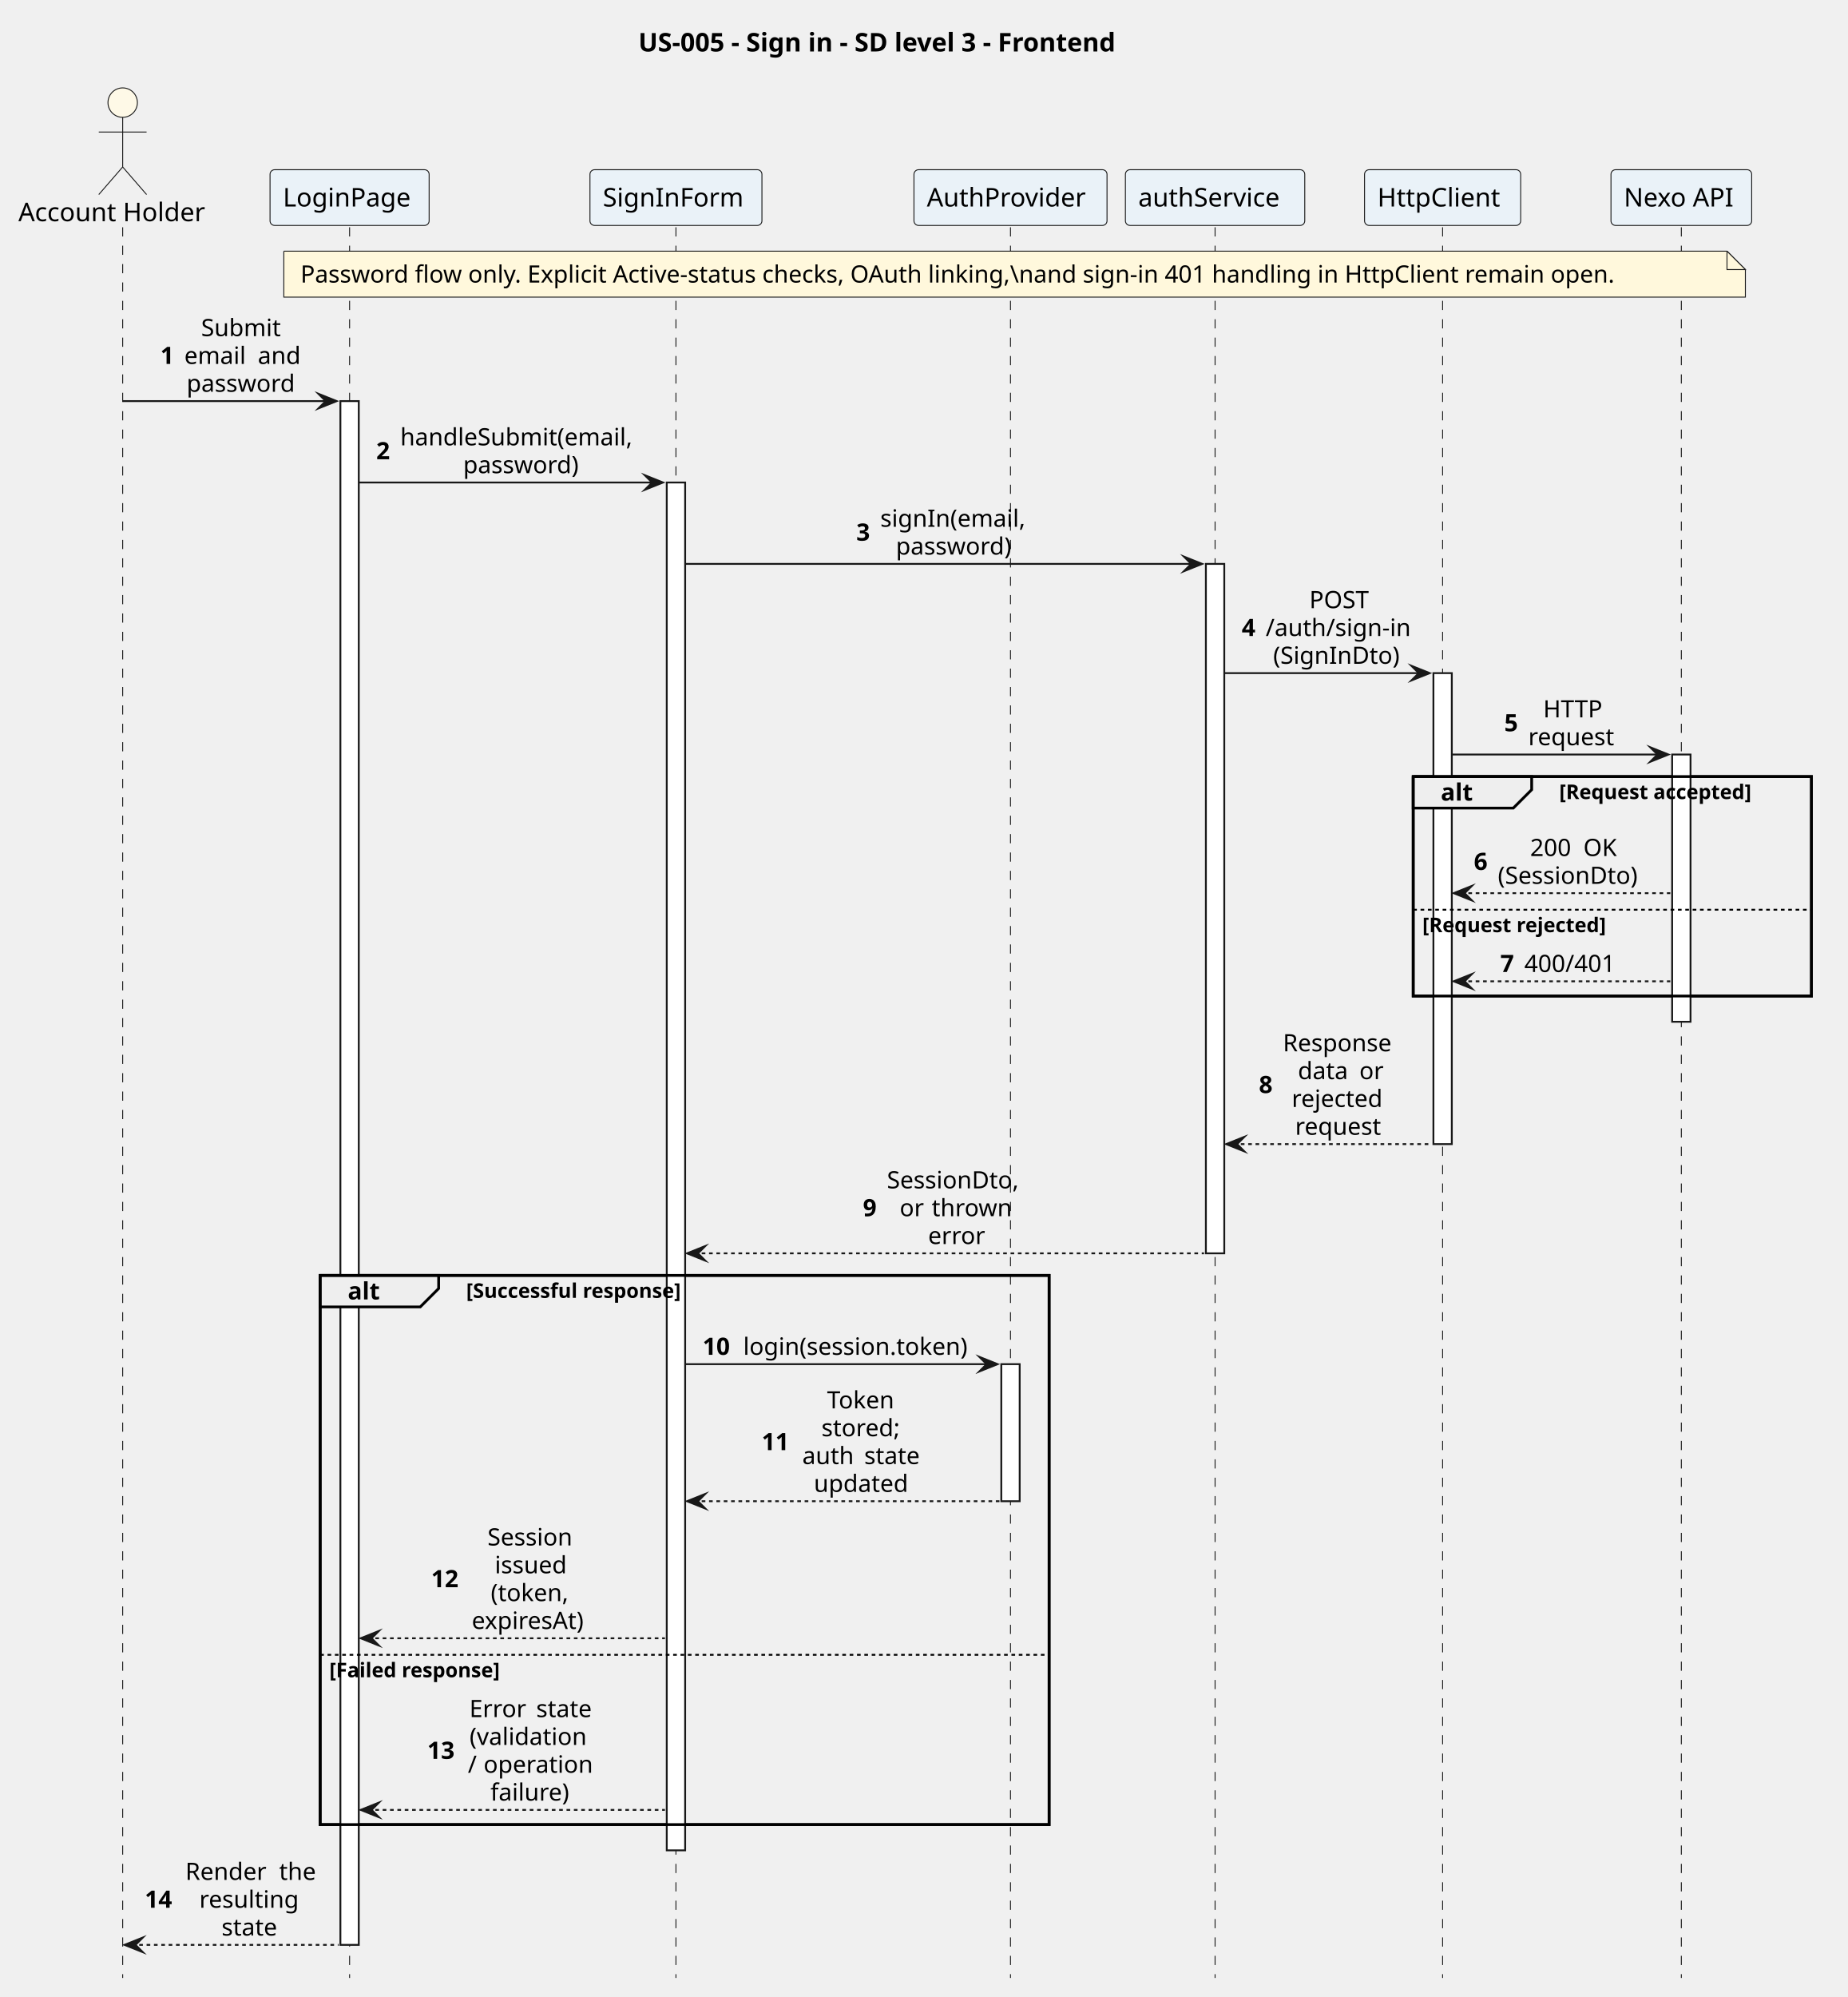
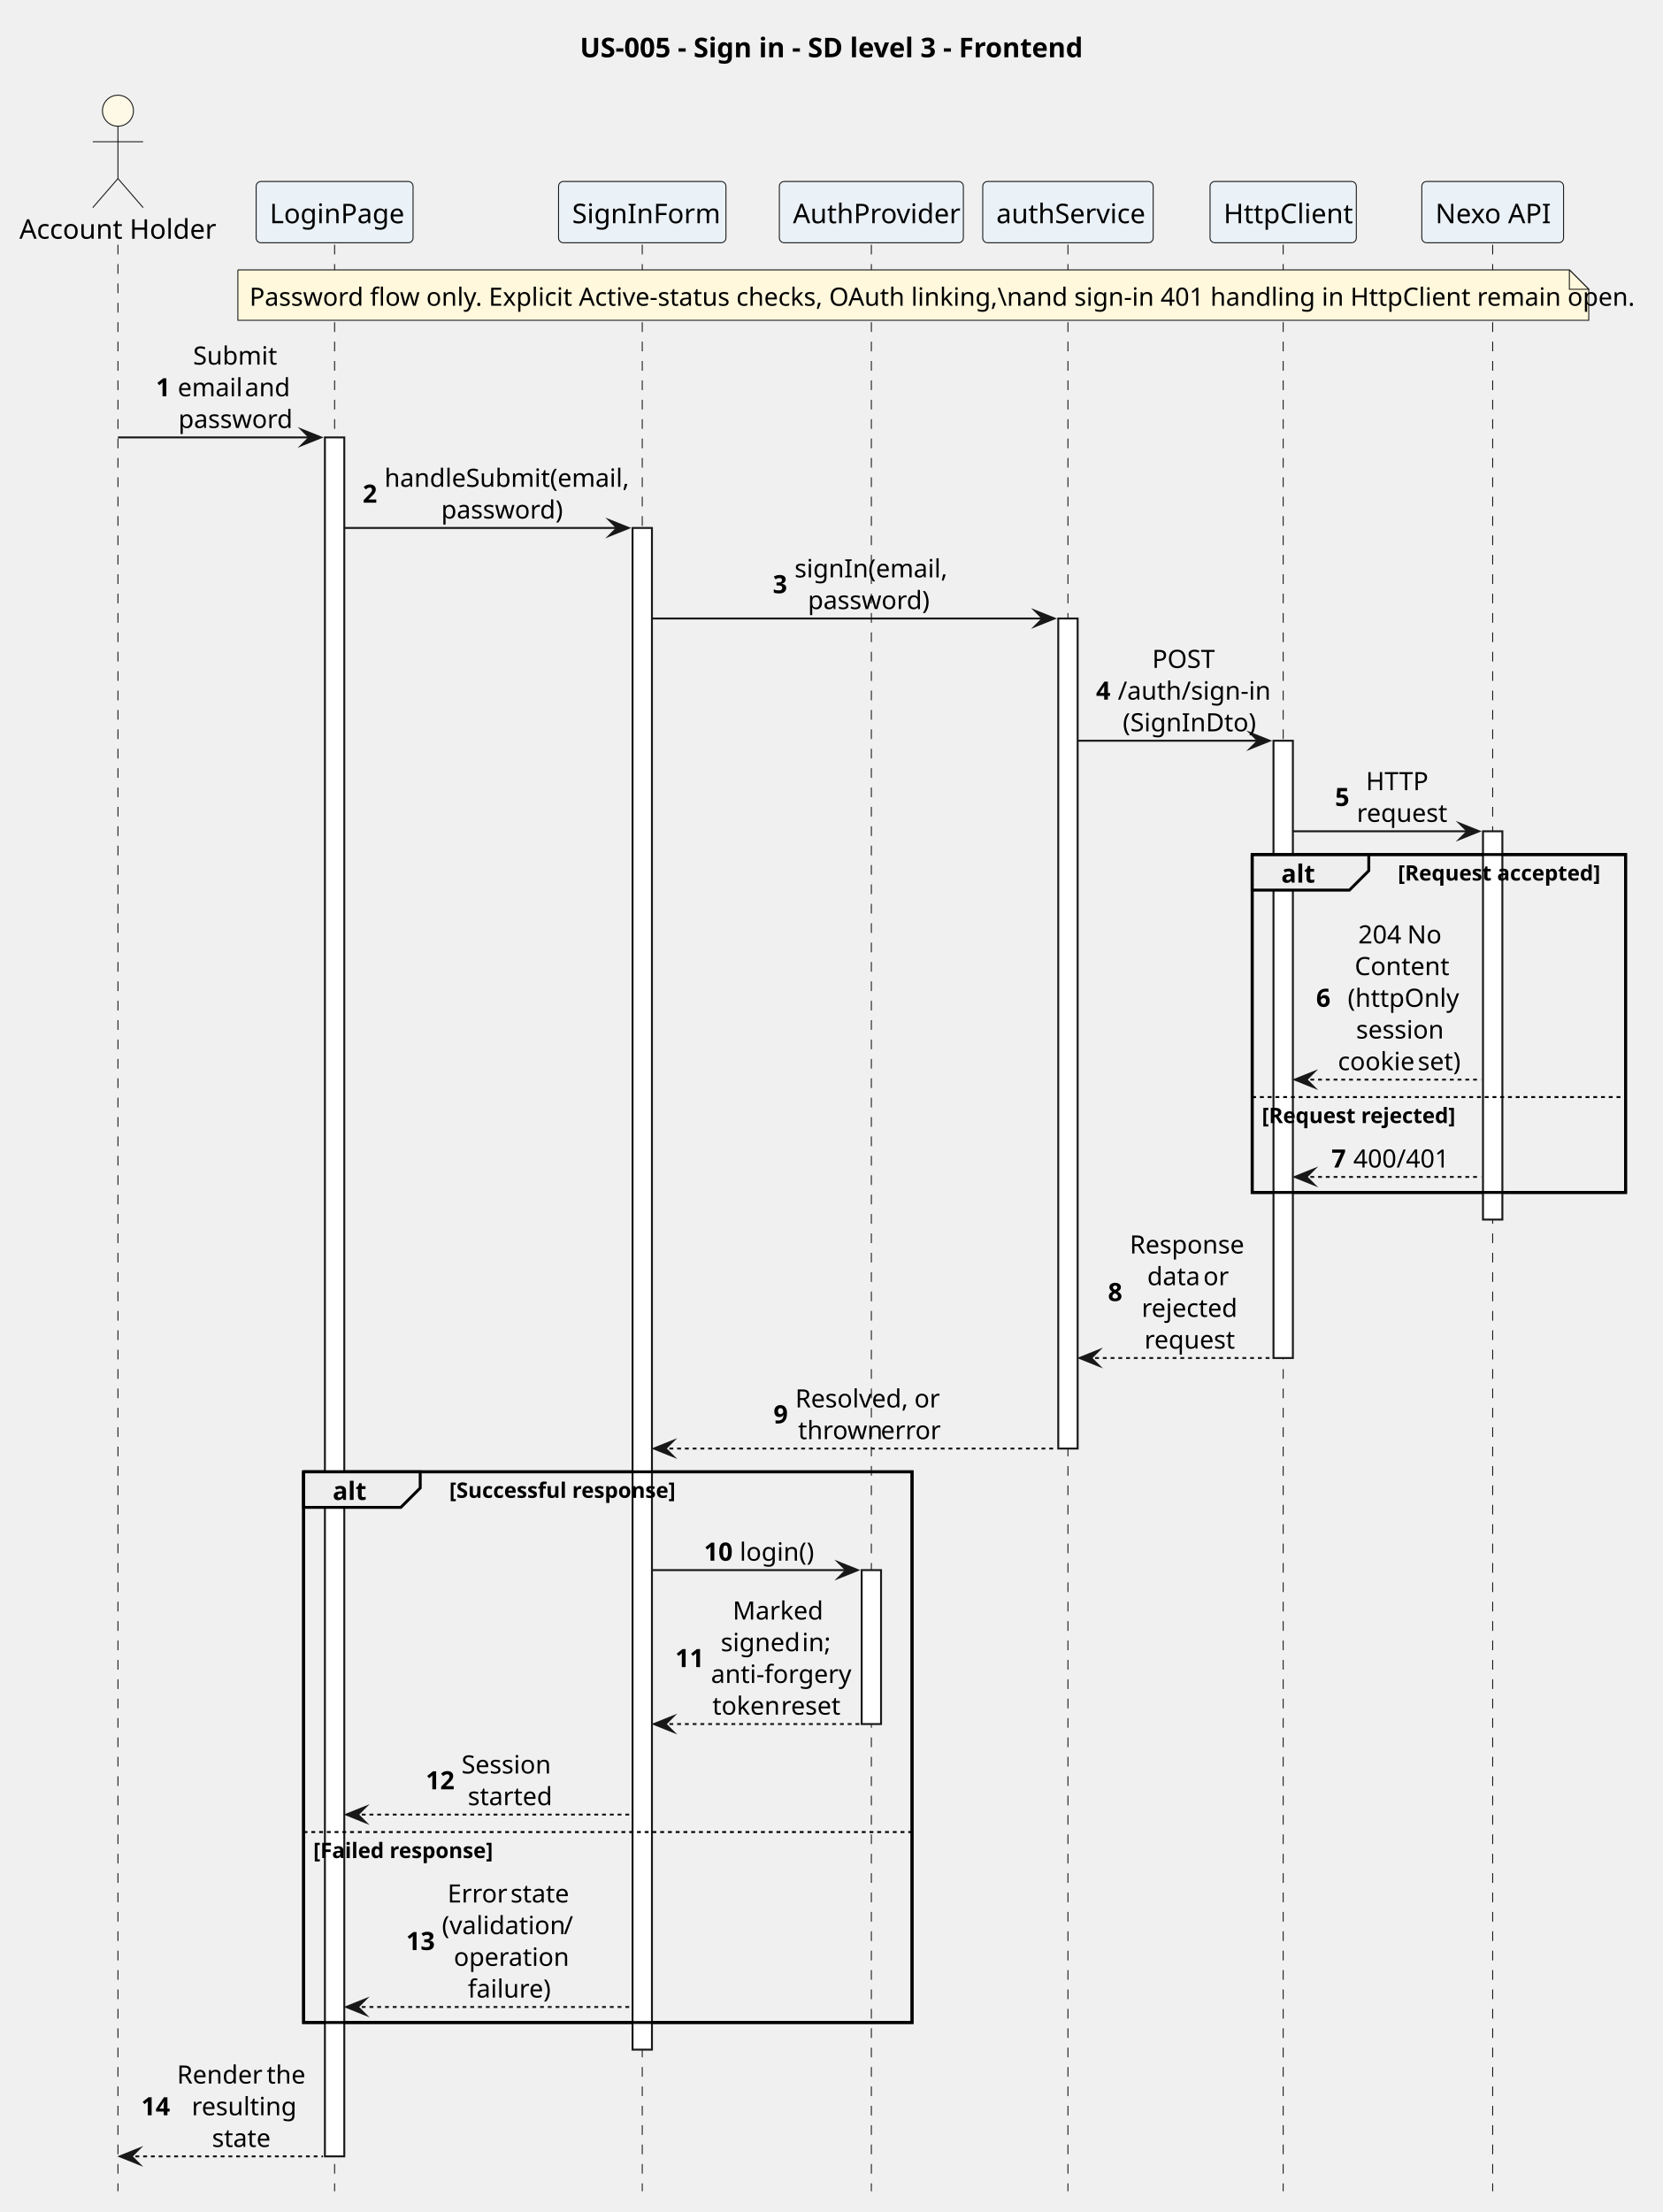
- <svg xmlns="http://www.w3.org/2000/svg" version="1.1" data-diagram-type="SEQUENCE" style="width:1005px;height:1086px;background:#FFFFFF;" width="1005px" height="1086px" viewBox="0 0 1005 1086" zoomAndPan="magnify" preserveAspectRatio="none" contentStyleType="text/css">
+ <svg xmlns="http://www.w3.org/2000/svg" version="1.1" data-diagram-type="SEQUENCE" style="width:858px;height:1141px;background:#FFFFFF;" width="858px" height="1141px" viewBox="0 0 858 1141" zoomAndPan="magnify" preserveAspectRatio="none" contentStyleType="text/css">
  <defs />
  <g font-family="sans-serif" lengthAdjust="spacing">
    <g class="title" data-source-line="1">
-       <text x="347.255" y="27.995" fill="#000" font-size="14" textLength="308.807" font-weight="700">US-005 - Sign in - SD level 3 - Frontend</text>
+       <text x="299.222" y="29.533" fill="#000" font-size="14" textLength="258.262" font-weight="700">US-005 - Sign in - SD level 3 - Frontend</text>
    </g>
-     <rect x="768.696" y="422.32" width="216.62" height="119.336" fill="none" style="stroke:#000;stroke-width:1.5;" />
-     <rect x="174.153" y="693.586" width="396.497" height="298.664" fill="none" style="stroke:#000;stroke-width:1.5;" />
+     <rect x="646.064" y="440.789" width="192.642" height="174.297" fill="none" style="stroke:#000;stroke-width:1.5;" />
+     <rect x="156.639" y="759.195" width="313.943" height="284.055" fill="none" style="stroke:#000;stroke-width:1.5;" />
    <g>
-       <rect x="63.23" y="123.594" width="8" height="952.055" fill="#000" fill-opacity="0" />
-       <line x1="66.73" y1="123.594" x2="66.73" y2="1075.648" style="stroke:#181818;stroke-width:0.5;stroke-dasharray:5,5;" />
+       <rect x="57.358" y="126.219" width="8" height="1004.086" fill="#000" fill-opacity="0" />
+       <line x1="60.858" y1="126.219" x2="60.858" y2="1130.305" style="stroke:#181818;stroke-width:0.5;stroke-dasharray:5,5;" />
    </g>
    <g>
-       <rect x="186.653" y="123.594" width="8" height="952.055" fill="#000" fill-opacity="0" />
-       <line x1="190.153" y1="123.594" x2="190.153" y2="1075.648" style="stroke:#181818;stroke-width:0.5;stroke-dasharray:5,5;" />
+       <rect x="169.139" y="126.219" width="8" height="1004.086" fill="#000" fill-opacity="0" />
+       <line x1="172.639" y1="126.219" x2="172.639" y2="1130.305" style="stroke:#181818;stroke-width:0.5;stroke-dasharray:5,5;" />
    </g>
    <g>
-       <rect x="185.153" y="218.125" width="10" height="839.523" fill="#FFF" style="stroke:#181818;stroke-width:1;" />
+       <rect x="167.639" y="225.625" width="10" height="886.68" fill="#FFF" style="stroke:#181818;stroke-width:1;" />
    </g>
    <g>
-       <rect x="364.176" y="123.594" width="8" height="952.055" fill="#000" fill-opacity="0" />
-       <line x1="367.676" y1="123.594" x2="367.676" y2="1075.648" style="stroke:#181818;stroke-width:0.5;stroke-dasharray:5,5;" />
+       <rect x="327.874" y="126.219" width="8" height="1004.086" fill="#000" fill-opacity="0" />
+       <line x1="331.374" y1="126.219" x2="331.374" y2="1130.305" style="stroke:#181818;stroke-width:0.5;stroke-dasharray:5,5;" />
    </g>
    <g>
-       <rect x="362.676" y="262.391" width="10" height="743.859" fill="#FFF" style="stroke:#181818;stroke-width:1;" />
+       <rect x="326.374" y="272.328" width="10" height="784.922" fill="#FFF" style="stroke:#181818;stroke-width:1;" />
    </g>
    <g>
-       <rect x="546.149" y="123.594" width="8" height="952.055" fill="#000" fill-opacity="0" />
-       <line x1="549.649" y1="123.594" x2="549.649" y2="1075.648" style="stroke:#181818;stroke-width:0.5;stroke-dasharray:5,5;" />
+       <rect x="446.083" y="126.219" width="8" height="1004.086" fill="#000" fill-opacity="0" />
+       <line x1="449.583" y1="126.219" x2="449.583" y2="1130.305" style="stroke:#181818;stroke-width:0.5;stroke-dasharray:5,5;" />
    </g>
    <g>
-       <rect x="544.649" y="741.852" width="10" height="74.531" fill="#FFF" style="stroke:#181818;stroke-width:1;" />
+       <rect x="444.583" y="809.898" width="10" height="79.406" fill="#FFF" style="stroke:#181818;stroke-width:1;" />
    </g>
    <g>
-       <rect x="657.431" y="123.594" width="8" height="952.055" fill="#000" fill-opacity="0" />
-       <line x1="660.931" y1="123.594" x2="660.931" y2="1075.648" style="stroke:#181818;stroke-width:0.5;stroke-dasharray:5,5;" />
+       <rect x="547.513" y="126.219" width="8" height="1004.086" fill="#000" fill-opacity="0" />
+       <line x1="551.013" y1="126.219" x2="551.013" y2="1130.305" style="stroke:#181818;stroke-width:0.5;stroke-dasharray:5,5;" />
    </g>
    <g>
-       <rect x="655.931" y="306.656" width="10" height="374.93" fill="#FFF" style="stroke:#181818;stroke-width:1;" />
+       <rect x="546.013" y="319.031" width="10" height="428.164" fill="#FFF" style="stroke:#181818;stroke-width:1;" />
    </g>
    <g>
-       <rect x="781.196" y="123.594" width="8" height="952.055" fill="#000" fill-opacity="0" />
-       <line x1="784.696" y1="123.594" x2="784.696" y2="1075.648" style="stroke:#181818;stroke-width:0.5;stroke-dasharray:5,5;" />
+       <rect x="658.564" y="126.219" width="8" height="1004.086" fill="#000" fill-opacity="0" />
+       <line x1="662.064" y1="126.219" x2="662.064" y2="1130.305" style="stroke:#181818;stroke-width:0.5;stroke-dasharray:5,5;" />
    </g>
    <g>
-       <rect x="779.696" y="366.055" width="10" height="256.133" fill="#FFF" style="stroke:#181818;stroke-width:1;" />
+       <rect x="657.064" y="382.086" width="10" height="318.406" fill="#FFF" style="stroke:#181818;stroke-width:1;" />
    </g>
    <g>
-       <rect x="911.046" y="123.594" width="8" height="952.055" fill="#000" fill-opacity="0" />
-       <line x1="914.546" y1="123.594" x2="914.546" y2="1075.648" style="stroke:#181818;stroke-width:0.5;stroke-dasharray:5,5;" />
+       <rect x="766.655" y="126.219" width="8" height="1004.086" fill="#000" fill-opacity="0" />
+       <line x1="770.155" y1="126.219" x2="770.155" y2="1130.305" style="stroke:#181818;stroke-width:0.5;stroke-dasharray:5,5;" />
    </g>
    <g>
-       <rect x="909.546" y="410.32" width="10" height="145.336" fill="#FFF" style="stroke:#181818;stroke-width:1;" />
+       <rect x="765.155" y="428.789" width="10" height="200.297" fill="#FFF" style="stroke:#181818;stroke-width:1;" />
    </g>
-     <text x="10" y="120.292" fill="#000" font-size="14" textLength="107.461">Account Holder</text>
-     <ellipse cx="66.73" cy="55.797" rx="8" ry="8" fill="#FEF9E7" style="stroke:#181818;stroke-width:0.5;" />
-     <path d="M66.73,63.797 L66.73,90.797 M53.73,71.797 L79.73,71.797 M66.73,90.797 L53.73,105.797 M66.73,90.797 L79.73,105.797" style="stroke:#181818;stroke-width:0.5;" fill="none" />
-     <rect x="146.885" y="92.297" width="86.536" height="30.297" fill="#EAF2F8" style="stroke:#181818;stroke-width:0.5;" rx="2.5" ry="2.5" />
-     <text x="153.885" y="112.292" fill="#000" font-size="14" textLength="72.536">LoginPage</text>
-     <rect x="320.901" y="92.297" width="93.55" height="30.297" fill="#EAF2F8" style="stroke:#181818;stroke-width:0.5;" rx="2.5" ry="2.5" />
-     <text x="327.901" y="112.292" fill="#000" font-size="14" textLength="79.55">SignInForm</text>
-     <rect x="497.146" y="92.297" width="105.007" height="30.297" fill="#EAF2F8" style="stroke:#181818;stroke-width:0.5;" rx="2.5" ry="2.5" />
-     <text x="504.146" y="112.292" fill="#000" font-size="14" textLength="91.007">AuthProvider</text>
-     <rect x="612.153" y="92.297" width="97.556" height="30.297" fill="#EAF2F8" style="stroke:#181818;stroke-width:0.5;" rx="2.5" ry="2.5" />
-     <text x="619.153" y="112.292" fill="#000" font-size="14" textLength="83.556">authService</text>
-     <rect x="742.234" y="92.297" width="84.923" height="30.297" fill="#EAF2F8" style="stroke:#181818;stroke-width:0.5;" rx="2.5" ry="2.5" />
-     <text x="749.234" y="112.292" fill="#000" font-size="14" textLength="70.923">HttpClient</text>
-     <rect x="876.279" y="92.297" width="76.535" height="30.297" fill="#EAF2F8" style="stroke:#181818;stroke-width:0.5;" rx="2.5" ry="2.5" />
-     <text x="883.279" y="112.292" fill="#000" font-size="14" textLength="62.535">Nexo API</text>
-     <path d="M154.385,136.594 L154.385,161.594 L949.385,161.594 L949.385,146.594 L939.385,136.594 L154.385,136.594" style="stroke:#181818;stroke-width:0.5;" fill="#FFF8DC" />
-     <path d="M939.385,136.594 L939.385,146.594 L949.385,146.594 L939.385,136.594" style="stroke:#181818;stroke-width:0.5;" fill="#FFF8DC" />
-     <text x="163.436" y="153.661" fill="#000" font-size="13" textLength="768.828">Password flow only. Explicit Active-status checks, OAuth linking,\nand sign-in 401 handling in HttpClient remain open.</text>
-     <polygon points="173.153,214.125,183.153,218.125,173.153,222.125,177.153,218.125" fill="#181818" style="stroke:#181818;stroke-width:1;stroke-linejoin:miter;stroke-miterlimit:10;" />
-     <line x1="66.73" y1="218.125" x2="179.153" y2="218.125" style="stroke:#181818;stroke-width:1;" />
-     <text x="87.198" y="197.926" fill="#000" font-size="13" font-weight="700">1</text>
-     <text x="109.406" y="182.793" fill="#000" font-size="13" textLength="46.116">Submit</text>
-     <text x="100.244" y="197.926" fill="#000" font-size="13" textLength="35.852">email</text>
-     <text x="136.095" y="197.926" fill="#000" font-size="13"> </text>
-     <text x="140.228" y="197.926" fill="#000" font-size="13" textLength="24.458">and</text>
-     <text x="101.491" y="213.059" fill="#000" font-size="13" textLength="61.947">password</text>
-     <polygon points="350.676,258.391,360.676,262.391,350.676,266.391,354.676,262.391" fill="#181818" style="stroke:#181818;stroke-width:1;stroke-linejoin:miter;stroke-miterlimit:10;" />
-     <line x1="195.153" y1="262.391" x2="356.676" y2="262.391" style="stroke:#181818;stroke-width:1;" />
-     <text x="204.653" y="249.758" fill="#000" font-size="13" font-weight="700">2</text>
-     <text x="217.698" y="242.192" fill="#000" font-size="13" textLength="135.478">handleSubmit(email,</text>
-     <text x="251.928" y="257.325" fill="#000" font-size="13" textLength="67.019">password)</text>
-     <polygon points="643.931,302.656,653.931,306.656,643.931,310.656,647.931,306.656" fill="#181818" style="stroke:#181818;stroke-width:1;stroke-linejoin:miter;stroke-miterlimit:10;" />
-     <line x1="372.676" y1="306.656" x2="649.931" y2="306.656" style="stroke:#181818;stroke-width:1;" />
-     <text x="465.778" y="294.024" fill="#000" font-size="13" font-weight="700">3</text>
-     <text x="478.824" y="286.458" fill="#000" font-size="13" textLength="84.005">signIn(email,</text>
-     <text x="487.317" y="301.59" fill="#000" font-size="13" textLength="67.019">password)</text>
-     <polygon points="767.696,362.055,777.696,366.055,767.696,370.055,771.696,366.055" fill="#181818" style="stroke:#181818;stroke-width:1;stroke-linejoin:miter;stroke-miterlimit:10;" />
-     <line x1="665.931" y1="366.055" x2="773.696" y2="366.055" style="stroke:#181818;stroke-width:1;" />
-     <text x="675.431" y="345.856" fill="#000" font-size="13" font-weight="700">4</text>
-     <text x="712.204" y="330.723" fill="#000" font-size="13" textLength="34.265">POST</text>
-     <text x="688.476" y="345.856" fill="#000" font-size="13" textLength="81.72">/auth/sign-in</text>
-     <text x="692.52" y="360.989" fill="#000" font-size="13" textLength="73.633">(SignInDto)</text>
-     <polygon points="897.546,406.32,907.546,410.32,897.546,414.32,901.546,410.32" fill="#181818" style="stroke:#181818;stroke-width:1;stroke-linejoin:miter;stroke-miterlimit:10;" />
-     <line x1="789.696" y1="410.32" x2="903.546" y2="410.32" style="stroke:#181818;stroke-width:1;" />
-     <text x="818.247" y="397.688" fill="#000" font-size="13" font-weight="700">5</text>
-     <text x="839.396" y="390.122" fill="#000" font-size="13" textLength="33.497">HTTP</text>
-     <text x="831.293" y="405.254" fill="#000" font-size="13" textLength="49.702">request</text>
-     <path d="M768.696,422.32 L833.139,422.32 L833.139,429.453 L823.139,439.453 L768.696,439.453 L768.696,422.32" style="stroke:#000;stroke-width:1.5;" fill="#EEE" />
-     <rect x="768.696" y="422.32" width="216.62" height="119.336" fill="none" style="stroke:#000;stroke-width:1.5;" />
-     <text x="783.696" y="435.387" fill="#000" font-size="13" textLength="19.443" font-weight="700">alt</text>
-     <text x="848.139" y="434.531" fill="#000" font-size="11" textLength="121.177" font-weight="700">[Request accepted]</text>
-     <polygon points="800.696,481.719,790.696,485.719,800.696,489.719,796.696,485.719" fill="#181818" style="stroke:#181818;stroke-width:1;stroke-linejoin:miter;stroke-miterlimit:10;" />
-     <line x1="794.696" y1="485.719" x2="908.546" y2="485.719" style="stroke:#181818;stroke-width:1;stroke-dasharray:2,2;" />
-     <text x="801.696" y="473.086" fill="#000" font-size="13" font-weight="700">6</text>
-     <text x="832.292" y="465.52" fill="#000" font-size="13" textLength="24.813">200</text>
-     <text x="857.105" y="465.52" fill="#000" font-size="13"> </text>
-     <text x="861.238" y="465.52" fill="#000" font-size="13" textLength="18.757">OK</text>
-     <text x="814.741" y="480.653" fill="#000" font-size="13" textLength="82.805">(SessionDto)</text>
-     <line x1="768.696" y1="494.719" x2="985.316" y2="494.719" style="stroke:#000;stroke-width:1;stroke-dasharray:2,2;" />
-     <text x="773.696" y="506.929" fill="#000" font-size="11" textLength="116.016" font-weight="700">[Request rejected]</text>
-     <polygon points="800.696,529.656,790.696,533.656,800.696,537.656,796.696,533.656" fill="#181818" style="stroke:#181818;stroke-width:1;stroke-linejoin:miter;stroke-miterlimit:10;" />
-     <line x1="794.696" y1="533.656" x2="908.546" y2="533.656" style="stroke:#181818;stroke-width:1;stroke-dasharray:2,2;" />
-     <text x="816.095" y="528.59" fill="#000" font-size="13" font-weight="700">7</text>
-     <text x="829.141" y="528.59" fill="#000" font-size="13" textLength="54.006">400/401</text>
-     <polygon points="676.931,618.188,666.931,622.188,676.931,626.188,672.931,622.188" fill="#181818" style="stroke:#181818;stroke-width:1;stroke-linejoin:miter;stroke-miterlimit:10;" />
-     <line x1="670.931" y1="622.188" x2="778.696" y2="622.188" style="stroke:#181818;stroke-width:1;stroke-dasharray:2,2;" />
-     <text x="684.781" y="594.422" fill="#000" font-size="13" font-weight="700">8</text>
-     <text x="697.826" y="571.723" fill="#000" font-size="13" textLength="63.02">Response</text>
-     <text x="705.98" y="586.856" fill="#000" font-size="13" textLength="29.282">data</text>
-     <text x="735.261" y="586.856" fill="#000" font-size="13"> </text>
-     <text x="739.394" y="586.856" fill="#000" font-size="13" textLength="13.298">or</text>
-     <text x="702.612" y="601.989" fill="#000" font-size="13" textLength="53.447">rejected</text>
-     <text x="704.485" y="617.122" fill="#000" font-size="13" textLength="49.702">request</text>
-     <polygon points="383.676,677.586,373.676,681.586,383.676,685.586,379.676,681.586" fill="#181818" style="stroke:#181818;stroke-width:1;stroke-linejoin:miter;stroke-miterlimit:10;" />
-     <line x1="377.676" y1="681.586" x2="654.931" y2="681.586" style="stroke:#181818;stroke-width:1;stroke-dasharray:2,2;" />
-     <text x="469.384" y="661.387" fill="#000" font-size="13" font-weight="700">9</text>
-     <text x="482.429" y="646.254" fill="#000" font-size="13" textLength="76.794">SessionDto,</text>
-     <text x="489.358" y="661.387" fill="#000" font-size="13" textLength="13.298">or</text>
-     <text x="502.656" y="661.387" fill="#000" font-size="13"> </text>
-     <text x="506.788" y="661.387" fill="#000" font-size="13" textLength="45.506">thrown</text>
-     <text x="504.833" y="676.52" fill="#000" font-size="13" textLength="31.986">error</text>
-     <path d="M174.153,693.586 L238.596,693.586 L238.596,700.719 L228.596,710.719 L174.153,710.719 L174.153,693.586" style="stroke:#000;stroke-width:1.5;" fill="#EEE" />
-     <rect x="174.153" y="693.586" width="396.497" height="298.664" fill="none" style="stroke:#000;stroke-width:1.5;" />
-     <text x="189.153" y="706.653" fill="#000" font-size="13" textLength="19.443" font-weight="700">alt</text>
-     <text x="253.596" y="705.796" fill="#000" font-size="11" textLength="136.324" font-weight="700">[Successful response]</text>
-     <polygon points="532.649,737.852,542.649,741.852,532.649,745.852,536.649,741.852" fill="#181818" style="stroke:#181818;stroke-width:1;stroke-linejoin:miter;stroke-miterlimit:10;" />
-     <line x1="372.676" y1="741.852" x2="538.649" y2="741.852" style="stroke:#181818;stroke-width:1;" />
-     <text x="382.176" y="736.786" fill="#000" font-size="13" textLength="18.091" font-weight="700">10</text>
-     <text x="404.267" y="736.786" fill="#000" font-size="13" textLength="130.882">login(session.token)</text>
-     <polygon points="383.676,812.383,373.676,816.383,383.676,820.383,379.676,816.383" fill="#181818" style="stroke:#181818;stroke-width:1;stroke-linejoin:miter;stroke-miterlimit:10;" />
-     <line x1="377.676" y1="816.383" x2="543.649" y2="816.383" style="stroke:#181818;stroke-width:1;stroke-dasharray:2,2;" />
-     <text x="414.314" y="788.618" fill="#000" font-size="13" textLength="18.091" font-weight="700">11</text>
-     <text x="449.878" y="765.918" fill="#000" font-size="13" textLength="39.66">Token</text>
-     <text x="446.809" y="781.051" fill="#000" font-size="13" textLength="45.798">stored;</text>
-     <text x="436.405" y="796.184" fill="#000" font-size="13" textLength="29.542">auth</text>
-     <text x="465.947" y="796.184" fill="#000" font-size="13"> </text>
-     <text x="470.08" y="796.184" fill="#000" font-size="13" textLength="32.932">state</text>
-     <text x="442.68" y="811.317" fill="#000" font-size="13" textLength="54.057">updated</text>
-     <polygon points="206.153,886.914,196.153,890.914,206.153,894.914,202.153,890.914" fill="#181818" style="stroke:#181818;stroke-width:1;stroke-linejoin:miter;stroke-miterlimit:10;" />
-     <line x1="200.153" y1="890.914" x2="361.676" y2="890.914" style="stroke:#181818;stroke-width:1;stroke-dasharray:2,2;" />
-     <text x="234.503" y="863.149" fill="#000" font-size="13" textLength="18.091" font-weight="700">12</text>
-     <text x="265.16" y="840.45" fill="#000" font-size="13" textLength="49.601">Session</text>
-     <text x="269.136" y="855.583" fill="#000" font-size="13" textLength="41.647">issued</text>
-     <text x="266.95" y="870.715" fill="#000" font-size="13" textLength="46.021">(token,</text>
-     <text x="256.594" y="885.848" fill="#000" font-size="13" textLength="66.733">expiresAt)</text>
-     <line x1="174.153" y1="899.914" x2="570.649" y2="899.914" style="stroke:#000;stroke-width:1;stroke-dasharray:2,2;" />
-     <text x="179.153" y="912.125" fill="#000" font-size="11" textLength="108.399" font-weight="700">[Failed response]</text>
-     <polygon points="206.153,980.25,196.153,984.25,206.153,988.25,202.153,984.25" fill="#181818" style="stroke:#181818;stroke-width:1;stroke-linejoin:miter;stroke-miterlimit:10;" />
-     <line x1="200.153" y1="984.25" x2="361.676" y2="984.25" style="stroke:#181818;stroke-width:1;stroke-dasharray:2,2;" />
-     <text x="232.405" y="956.485" fill="#000" font-size="13" textLength="18.091" font-weight="700">13</text>
-     <text x="255.327" y="933.786" fill="#000" font-size="13" textLength="32.202">Error</text>
-     <text x="287.529" y="933.786" fill="#000" font-size="13"> </text>
-     <text x="291.661" y="933.786" fill="#000" font-size="13" textLength="32.932">state</text>
-     <text x="255.422" y="948.918" fill="#000" font-size="13" textLength="69.075">(validation</text>
-     <text x="254.496" y="964.051" fill="#000" font-size="13">/</text>
-     <text x="258.875" y="964.051" fill="#000" font-size="13"> </text>
-     <text x="263.008" y="964.051" fill="#000" font-size="13" textLength="62.417">operation</text>
-     <text x="266.75" y="979.184" fill="#000" font-size="13" textLength="46.42">failure)</text>
-     <polygon points="77.73,1053.648,67.73,1057.648,77.73,1061.648,73.73,1057.648" fill="#181818" style="stroke:#181818;stroke-width:1;stroke-linejoin:miter;stroke-miterlimit:10;" />
-     <line x1="71.73" y1="1057.648" x2="184.153" y2="1057.648" style="stroke:#181818;stroke-width:1;stroke-dasharray:2,2;" />
-     <text x="78.73" y="1037.45" fill="#000" font-size="13" textLength="18.091" font-weight="700">14</text>
-     <text x="100.821" y="1022.317" fill="#000" font-size="13" textLength="46.865">Render</text>
-     <text x="147.686" y="1022.317" fill="#000" font-size="13"> </text>
-     <text x="151.818" y="1022.317" fill="#000" font-size="13" textLength="21.334">the</text>
-     <text x="108.404" y="1037.45" fill="#000" font-size="13" textLength="57.167">resulting</text>
-     <text x="120.521" y="1052.583" fill="#000" font-size="13" textLength="32.932">state</text>
+     <text x="10" y="123.143" fill="#000" font-size="14" textLength="95.717">Account Holder</text>
+     <ellipse cx="60.858" cy="57.109" rx="8" ry="8" fill="#FEF9E7" style="stroke:#181818;stroke-width:0.5;" />
+     <path d="M60.858,65.109 L60.858,92.109 M47.858,73.109 L73.858,73.109 M60.858,92.109 L47.858,107.109 M60.858,92.109 L73.858,107.109" style="stroke:#181818;stroke-width:0.5;" fill="none" />
+     <rect x="132.164" y="93.609" width="80.951" height="31.609" fill="#EAF2F8" style="stroke:#181818;stroke-width:0.5;" rx="2.5" ry="2.5" />
+     <text x="139.164" y="115.143" fill="#000" font-size="14" textLength="66.951">LoginPage</text>
+     <rect x="288.194" y="93.609" width="86.358" height="31.609" fill="#EAF2F8" style="stroke:#181818;stroke-width:0.5;" rx="2.5" ry="2.5" />
+     <text x="295.194" y="115.143" fill="#000" font-size="14" textLength="72.358">SignInForm</text>
+     <rect x="402.117" y="93.609" width="94.931" height="31.609" fill="#EAF2F8" style="stroke:#181818;stroke-width:0.5;" rx="2.5" ry="2.5" />
+     <text x="409.117" y="115.143" fill="#000" font-size="14" textLength="80.931">AuthProvider</text>
+     <rect x="507.048" y="93.609" width="87.931" height="31.609" fill="#EAF2F8" style="stroke:#181818;stroke-width:0.5;" rx="2.5" ry="2.5" />
+     <text x="514.048" y="115.143" fill="#000" font-size="14" textLength="73.931">authService</text>
+     <rect x="624.33" y="93.609" width="75.469" height="31.609" fill="#EAF2F8" style="stroke:#181818;stroke-width:0.5;" rx="2.5" ry="2.5" />
+     <text x="631.33" y="115.143" fill="#000" font-size="14" textLength="61.469">HttpClient</text>
+     <rect x="733.586" y="93.609" width="73.138" height="31.609" fill="#EAF2F8" style="stroke:#181818;stroke-width:0.5;" rx="2.5" ry="2.5" />
+     <text x="740.586" y="115.143" fill="#000" font-size="14" textLength="59.138">Nexo API</text>
+     <path d="M122.726,139.219 L122.726,165.219 L819.726,165.219 L819.726,149.219 L809.726,139.219 L122.726,139.219" style="stroke:#181818;stroke-width:0.5;" fill="#FFF8DC" />
+     <path d="M809.726,139.219 L809.726,149.219 L819.726,149.219 L809.726,139.219" style="stroke:#181818;stroke-width:0.5;" fill="#FFF8DC" />
+     <text x="128.726" y="157.714" fill="#000" font-size="13" textLength="676.343">Password flow only. Explicit Active-status checks, OAuth linking,\nand sign-in 401 handling in HttpClient remain open.</text>
+     <polygon points="155.639,221.625,165.639,225.625,155.639,229.625,159.639,225.625" fill="#181818" style="stroke:#181818;stroke-width:1;stroke-linejoin:miter;stroke-miterlimit:10;" />
+     <line x1="60.858" y1="225.625" x2="161.639" y2="225.625" style="stroke:#181818;stroke-width:1;" />
+     <text x="80.45" y="204.417" fill="#000" font-size="13" font-weight="700">1</text>
+     <text x="99.634" y="188.065" fill="#000" font-size="13" textLength="40.46">Submit</text>
+     <text x="91.68" y="204.417" fill="#000" font-size="13" textLength="31.065">email</text>
+     <text x="122.746" y="204.417" fill="#000" font-size="13"> </text>
+     <text x="126.357" y="204.417" fill="#000" font-size="13" textLength="21.69">and</text>
+     <text x="92.045" y="220.769" fill="#000" font-size="13" textLength="55.637">password</text>
+     <polygon points="314.374,268.328,324.374,272.328,314.374,276.328,318.374,272.328" fill="#181818" style="stroke:#181818;stroke-width:1;stroke-linejoin:miter;stroke-miterlimit:10;" />
+     <line x1="177.639" y1="272.328" x2="320.374" y2="272.328" style="stroke:#181818;stroke-width:1;" />
+     <text x="187.139" y="259.296" fill="#000" font-size="13" font-weight="700">2</text>
+     <text x="198.369" y="251.12" fill="#000" font-size="13" textLength="118.504">handleSubmit(email,</text>
+     <text x="227.638" y="267.472" fill="#000" font-size="13" textLength="59.966">password)</text>
+     <polygon points="534.013,315.031,544.013,319.031,534.013,323.031,538.013,319.031" fill="#181818" style="stroke:#181818;stroke-width:1;stroke-linejoin:miter;stroke-miterlimit:10;" />
+     <line x1="336.374" y1="319.031" x2="540.013" y2="319.031" style="stroke:#181818;stroke-width:1;" />
+     <text x="398.73" y="305.999" fill="#000" font-size="13" font-weight="700">3</text>
+     <text x="409.96" y="297.823" fill="#000" font-size="13" textLength="73.696">signIn(email,</text>
+     <text x="416.825" y="314.175" fill="#000" font-size="13" textLength="59.966">password)</text>
+     <polygon points="645.064,378.086,655.064,382.086,645.064,386.086,649.064,382.086" fill="#181818" style="stroke:#181818;stroke-width:1;stroke-linejoin:miter;stroke-miterlimit:10;" />
+     <line x1="556.013" y1="382.086" x2="651.064" y2="382.086" style="stroke:#181818;stroke-width:1;" />
+     <text x="565.513" y="360.878" fill="#000" font-size="13" font-weight="700">4</text>
+     <text x="594.456" y="344.526" fill="#000" font-size="13" textLength="35.395">POST</text>
+     <text x="576.743" y="360.878" fill="#000" font-size="13" textLength="70.821">/auth/sign-in</text>
+     <text x="579.279" y="377.229" fill="#000" font-size="13" textLength="65.749">(SignInDto)</text>
+     <polygon points="753.155,424.789,763.155,428.789,753.155,432.789,757.155,428.789" fill="#181818" style="stroke:#181818;stroke-width:1;stroke-linejoin:miter;stroke-miterlimit:10;" />
+     <line x1="667.064" y1="428.789" x2="759.155" y2="428.789" style="stroke:#181818;stroke-width:1;" />
+     <text x="688.814" y="415.757" fill="#000" font-size="13" font-weight="700">5</text>
+     <text x="704.754" y="407.581" fill="#000" font-size="13" textLength="33.941">HTTP</text>
+     <text x="700.044" y="423.933" fill="#000" font-size="13" textLength="43.361">request</text>
+     <path d="M646.064,440.789 L706.235,440.789 L706.235,449.141 L696.235,459.141 L646.064,459.141 L646.064,440.789" style="stroke:#000;stroke-width:1.5;" fill="#EEE" />
+     <rect x="646.064" y="440.789" width="192.642" height="174.297" fill="none" style="stroke:#000;stroke-width:1.5;" />
+     <text x="661.064" y="455.284" fill="#000" font-size="13" textLength="15.171" font-weight="700">alt</text>
+     <text x="721.235" y="454.208" fill="#000" font-size="11" textLength="101.471" font-weight="700">[Request accepted]</text>
+     <polygon points="678.064,552.898,668.064,556.898,678.064,560.898,674.064,556.898" fill="#181818" style="stroke:#181818;stroke-width:1;stroke-linejoin:miter;stroke-miterlimit:10;" />
+     <line x1="672.064" y1="556.898" x2="764.155" y2="556.898" style="stroke:#181818;stroke-width:1;stroke-dasharray:2,2;" />
+     <text x="679.064" y="519.339" fill="#000" font-size="13" font-weight="700">6</text>
+     <text x="700.764" y="486.636" fill="#000" font-size="13" textLength="21.69">204</text>
+     <text x="722.454" y="486.636" fill="#000" font-size="13"> </text>
+     <text x="726.066" y="486.636" fill="#000" font-size="13" textLength="16.618">No</text>
+     <text x="698.958" y="502.987" fill="#000" font-size="13" textLength="45.532">Content</text>
+     <text x="695.353" y="519.339" fill="#000" font-size="13" textLength="52.743">(httpOnly</text>
+     <text x="699.685" y="535.69" fill="#000" font-size="13" textLength="44.078">session</text>
+     <text x="690.294" y="552.042" fill="#000" font-size="13" textLength="37.578">cookie</text>
+     <text x="727.872" y="552.042" fill="#000" font-size="13"> </text>
+     <text x="731.484" y="552.042" fill="#000" font-size="13" textLength="21.671">set)</text>
+     <line x1="646.064" y1="565.898" x2="838.706" y2="565.898" style="stroke:#000;stroke-width:1;stroke-dasharray:2,2;" />
+     <text x="651.064" y="579.317" fill="#000" font-size="11" textLength="95.971" font-weight="700">[Request rejected]</text>
+     <polygon points="678.064,603.086,668.064,607.086,678.064,611.086,674.064,607.086" fill="#181818" style="stroke:#181818;stroke-width:1;stroke-linejoin:miter;stroke-miterlimit:10;" />
+     <line x1="672.064" y1="607.086" x2="764.155" y2="607.086" style="stroke:#181818;stroke-width:1;stroke-dasharray:2,2;" />
+     <text x="686.999" y="602.229" fill="#000" font-size="13" font-weight="700">7</text>
+     <text x="698.229" y="602.229" fill="#000" font-size="13" textLength="46.992">400/401</text>
+     <polygon points="567.013,696.492,557.013,700.492,567.013,704.492,563.013,700.492" fill="#181818" style="stroke:#181818;stroke-width:1;stroke-linejoin:miter;stroke-miterlimit:10;" />
+     <line x1="561.013" y1="700.492" x2="656.064" y2="700.492" style="stroke:#181818;stroke-width:1;stroke-dasharray:2,2;" />
+     <text x="571.655" y="671.108" fill="#000" font-size="13" font-weight="700">8</text>
+     <text x="582.885" y="646.581" fill="#000" font-size="13" textLength="58.538">Response</text>
+     <text x="591.917" y="662.933" fill="#000" font-size="13" textLength="25.302">data</text>
+     <text x="617.219" y="662.933" fill="#000" font-size="13"> </text>
+     <text x="620.831" y="662.933" fill="#000" font-size="13" textLength="11.559">or</text>
+     <text x="589.029" y="679.284" fill="#000" font-size="13" textLength="46.249">rejected</text>
+     <text x="590.473" y="695.636" fill="#000" font-size="13" textLength="43.361">request</text>
+     <polygon points="347.374,743.195,337.374,747.195,347.374,751.195,343.374,747.195" fill="#181818" style="stroke:#181818;stroke-width:1;stroke-linejoin:miter;stroke-miterlimit:10;" />
+     <line x1="341.374" y1="747.195" x2="545.013" y2="747.195" style="stroke:#181818;stroke-width:1;stroke-dasharray:2,2;" />
+     <text x="399.089" y="734.163" fill="#000" font-size="13" font-weight="700">9</text>
+     <text x="410.319" y="725.987" fill="#000" font-size="13" textLength="57.808">Resolved,</text>
+     <text x="468.127" y="725.987" fill="#000" font-size="13"> </text>
+     <text x="471.739" y="725.987" fill="#000" font-size="13" textLength="11.559">or</text>
+     <text x="411.769" y="742.339" fill="#000" font-size="13" textLength="39.019">thrown</text>
+     <text x="450.788" y="742.339" fill="#000" font-size="13"> </text>
+     <text x="454.4" y="742.339" fill="#000" font-size="13" textLength="27.447">error</text>
+     <path d="M156.639,759.195 L216.81,759.195 L216.81,767.547 L206.81,777.547 L156.639,777.547 L156.639,759.195" style="stroke:#000;stroke-width:1.5;" fill="#EEE" />
+     <rect x="156.639" y="759.195" width="313.943" height="284.055" fill="none" style="stroke:#000;stroke-width:1.5;" />
+     <text x="171.639" y="773.69" fill="#000" font-size="13" textLength="15.171" font-weight="700">alt</text>
+     <text x="231.81" y="772.614" fill="#000" font-size="11" textLength="117.375" font-weight="700">[Successful response]</text>
+     <polygon points="432.583,805.898,442.583,809.898,432.583,813.898,436.583,809.898" fill="#181818" style="stroke:#181818;stroke-width:1;stroke-linejoin:miter;stroke-miterlimit:10;" />
+     <line x1="336.374" y1="809.898" x2="438.583" y2="809.898" style="stroke:#181818;stroke-width:1;" />
+     <text x="363.186" y="805.042" fill="#000" font-size="13" textLength="14.46" font-weight="700">10</text>
+     <text x="381.646" y="805.042" fill="#000" font-size="13" textLength="36.125">login()</text>
+     <polygon points="347.374,885.305,337.374,889.305,347.374,893.305,343.374,889.305" fill="#181818" style="stroke:#181818;stroke-width:1;stroke-linejoin:miter;stroke-miterlimit:10;" />
+     <line x1="341.374" y1="889.305" x2="443.583" y2="889.305" style="stroke:#181818;stroke-width:1;stroke-dasharray:2,2;" />
+     <text x="348.374" y="859.921" fill="#000" font-size="13" textLength="14.46" font-weight="700">11</text>
+     <text x="378.034" y="835.394" fill="#000" font-size="13" textLength="43.348">Marked</text>
+     <text x="371.883" y="851.745" fill="#000" font-size="13" textLength="38.308">signed</text>
+     <text x="410.191" y="851.745" fill="#000" font-size="13"> </text>
+     <text x="413.803" y="851.745" fill="#000" font-size="13" textLength="13.73">in;</text>
+     <text x="366.833" y="868.097" fill="#000" font-size="13" textLength="65.749">anti-forgery</text>
+     <text x="367.551" y="884.448" fill="#000" font-size="13" textLength="31.802">token</text>
+     <text x="399.353" y="884.448" fill="#000" font-size="13"> </text>
+     <text x="402.964" y="884.448" fill="#000" font-size="13" textLength="28.901">reset</text>
+     <polygon points="188.639,932.008,178.639,936.008,188.639,940.008,184.639,936.008" fill="#181818" style="stroke:#181818;stroke-width:1;stroke-linejoin:miter;stroke-miterlimit:10;" />
+     <line x1="182.639" y1="936.008" x2="325.374" y2="936.008" style="stroke:#181818;stroke-width:1;stroke-dasharray:2,2;" />
+     <text x="219.652" y="922.976" fill="#000" font-size="13" textLength="14.46" font-weight="700">12</text>
+     <text x="238.112" y="914.8" fill="#000" font-size="13" textLength="46.249">Session</text>
+     <text x="241.365" y="931.151" fill="#000" font-size="13" textLength="39.743">started</text>
+     <line x1="156.639" y1="945.008" x2="470.583" y2="945.008" style="stroke:#000;stroke-width:1;stroke-dasharray:2,2;" />
+     <text x="161.639" y="958.427" fill="#000" font-size="11" textLength="91.078" font-weight="700">[Failed response]</text>
+     <polygon points="188.639,1031.25,178.639,1035.25,188.639,1039.25,184.639,1035.25" fill="#181818" style="stroke:#181818;stroke-width:1;stroke-linejoin:miter;stroke-miterlimit:10;" />
+     <line x1="182.639" y1="1035.25" x2="325.374" y2="1035.25" style="stroke:#181818;stroke-width:1;stroke-dasharray:2,2;" />
+     <text x="209.537" y="1005.866" fill="#000" font-size="13" textLength="14.46" font-weight="700">13</text>
+     <text x="230.895" y="981.339" fill="#000" font-size="13" textLength="28.888">Error</text>
+     <text x="259.783" y="981.339" fill="#000" font-size="13"> </text>
+     <text x="263.395" y="981.339" fill="#000" font-size="13" textLength="28.184">state</text>
+     <text x="227.997" y="997.69" fill="#000" font-size="13" textLength="59.255">(validation</text>
+     <text x="287.252" y="997.69" fill="#000" font-size="13"> </text>
+     <text x="290.864" y="997.69" fill="#000" font-size="13">/</text>
+     <text x="234.132" y="1014.042" fill="#000" font-size="13" textLength="54.209">operation</text>
+     <text x="241.368" y="1030.394" fill="#000" font-size="13" textLength="39.736">failure)</text>
+     <polygon points="71.858,1108.305,61.858,1112.305,71.858,1116.305,67.858,1112.305" fill="#181818" style="stroke:#181818;stroke-width:1;stroke-linejoin:miter;stroke-miterlimit:10;" />
+     <line x1="65.858" y1="1112.305" x2="166.639" y2="1112.305" style="stroke:#181818;stroke-width:1;stroke-dasharray:2,2;" />
+     <text x="72.858" y="1091.097" fill="#000" font-size="13" textLength="14.46" font-weight="700">14</text>
+     <text x="91.318" y="1074.745" fill="#000" font-size="13" textLength="42.637">Render</text>
+     <text x="133.956" y="1074.745" fill="#000" font-size="13"> </text>
+     <text x="137.567" y="1074.745" fill="#000" font-size="13" textLength="18.072">the</text>
+     <text x="98.91" y="1091.097" fill="#000" font-size="13" textLength="49.137">resulting</text>
+     <text x="109.387" y="1107.448" fill="#000" font-size="13" textLength="28.184">state</text>
  </g>
</svg>
